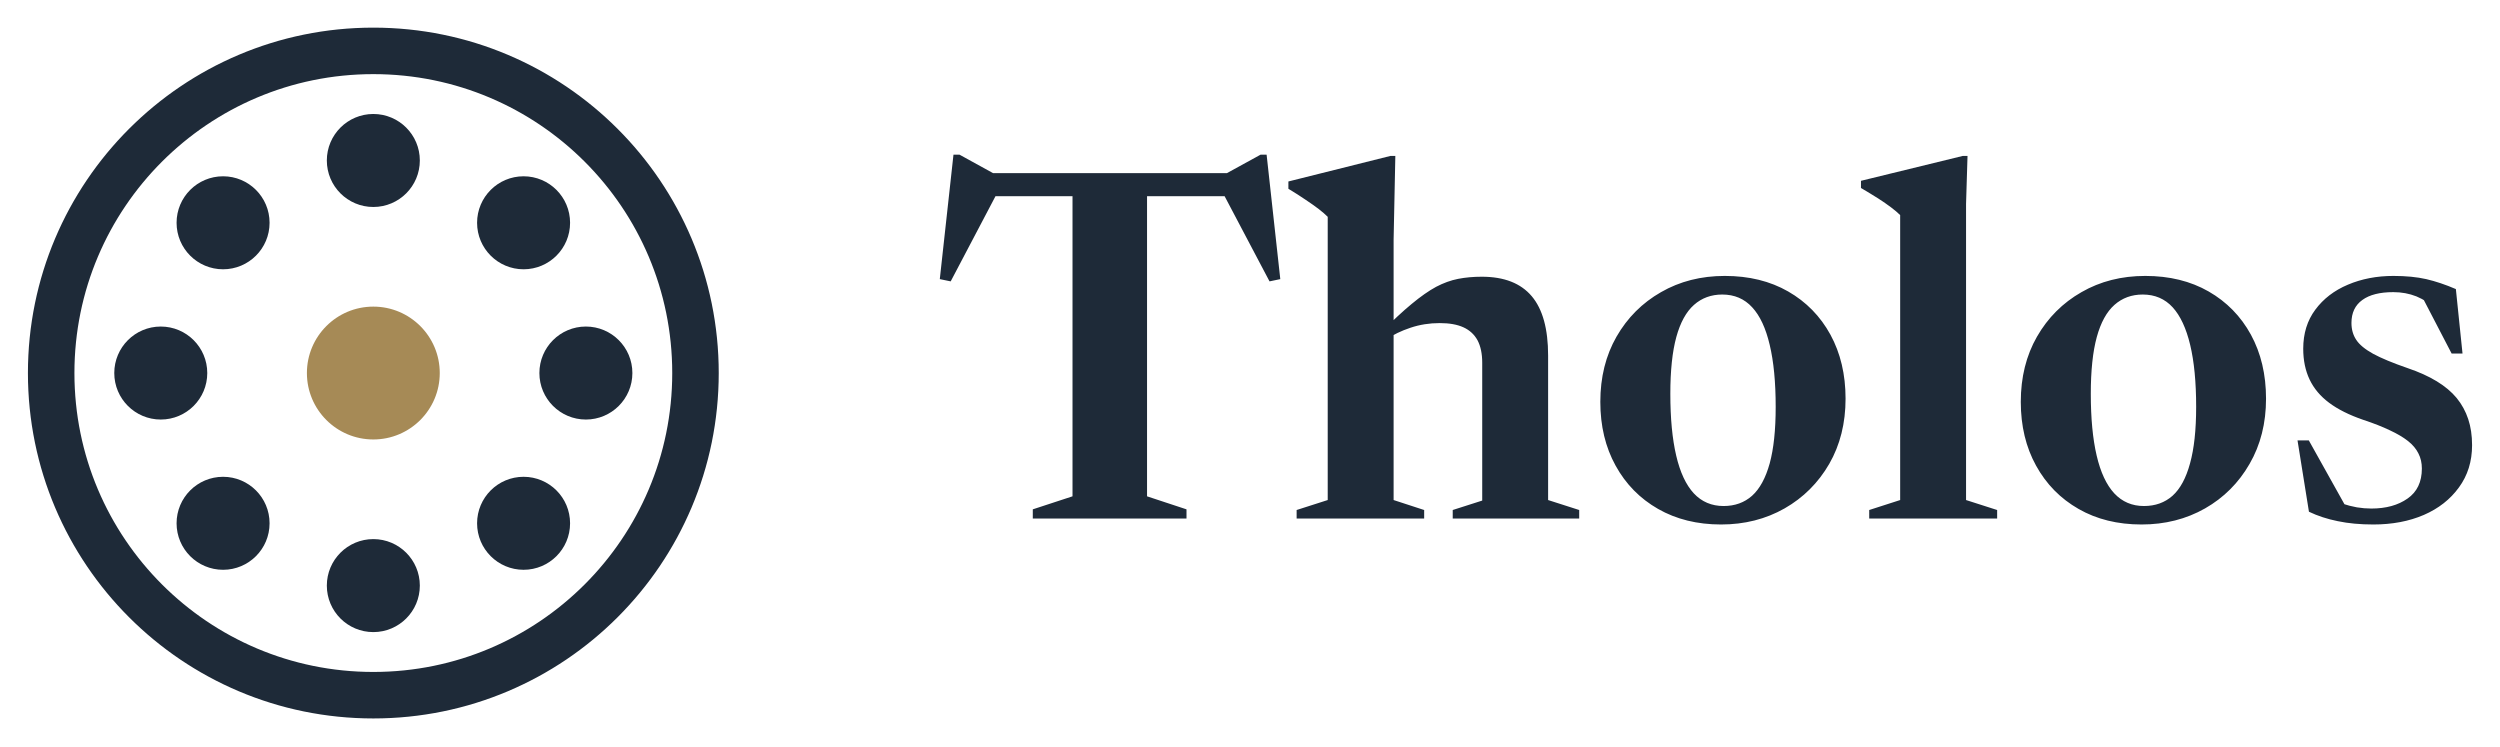
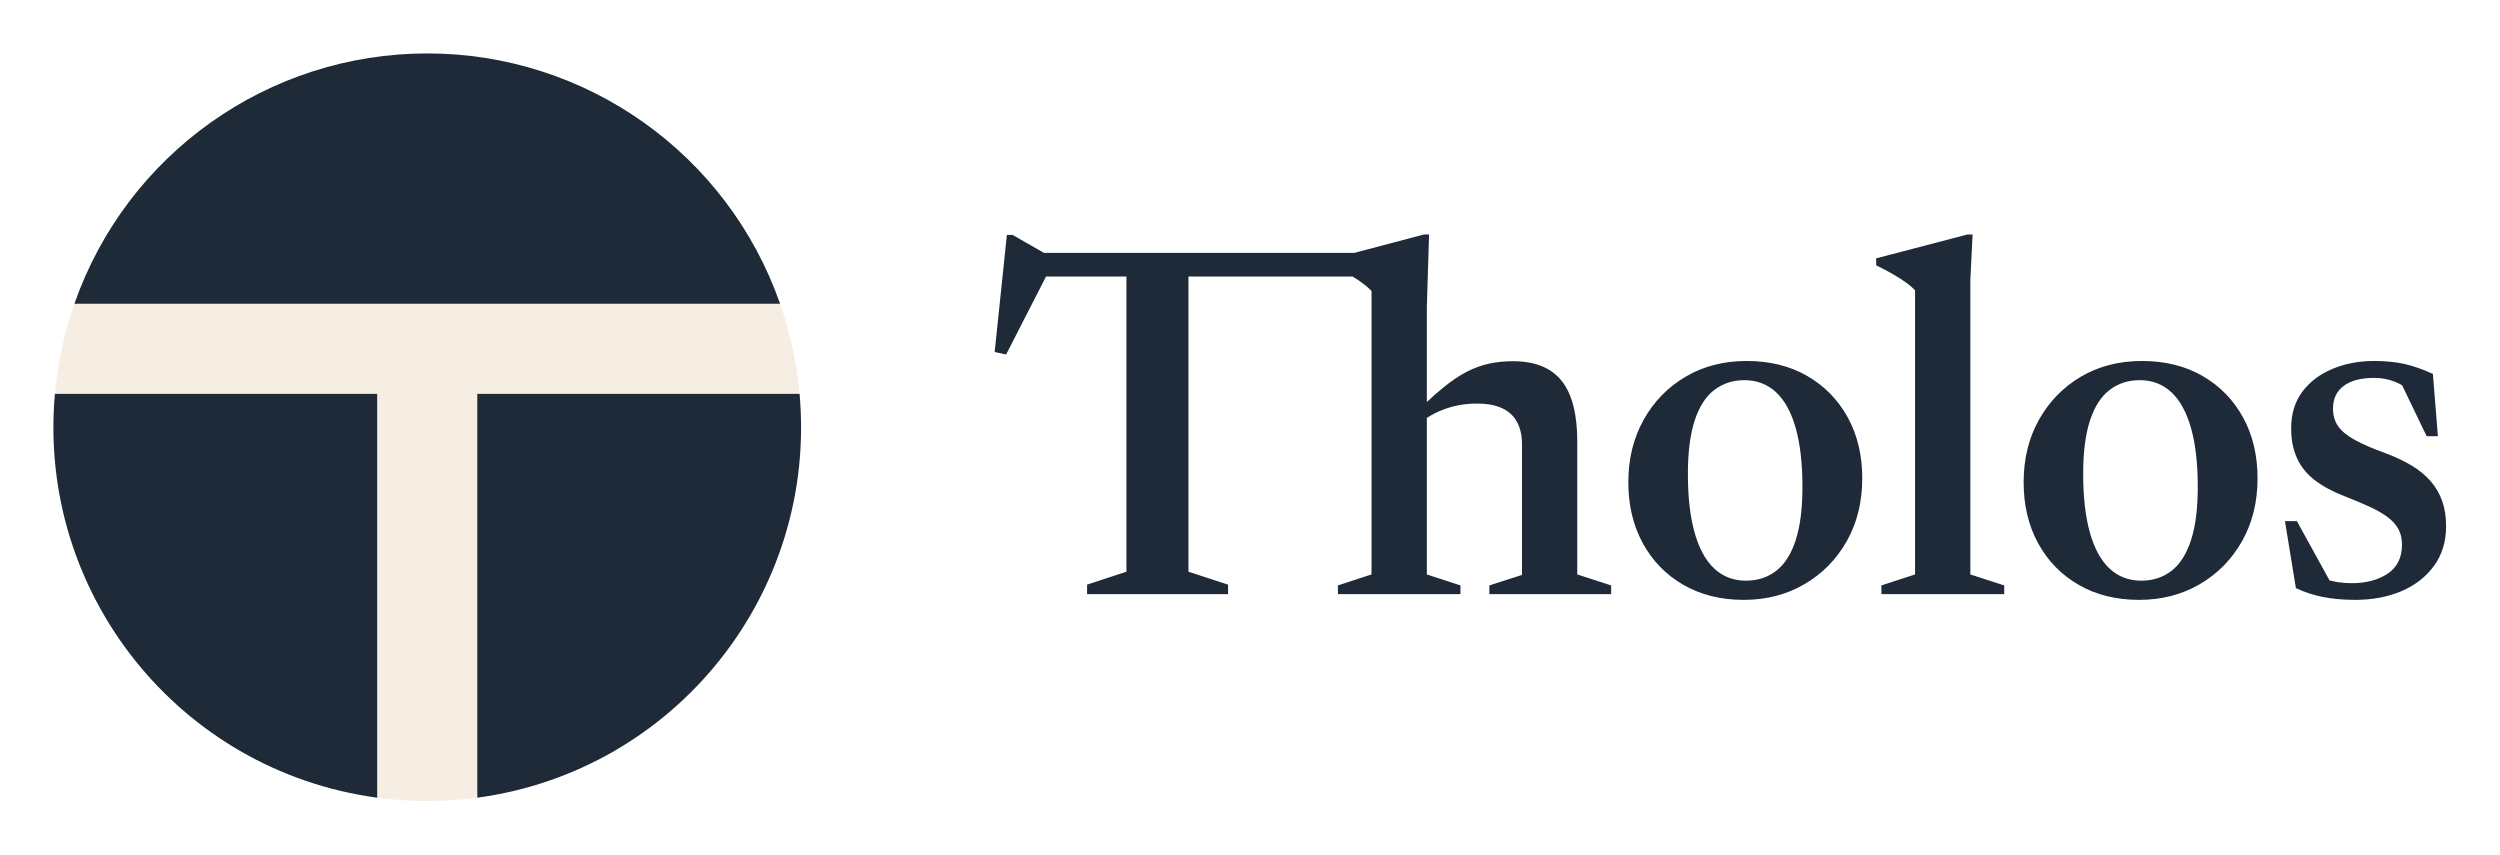
- <svg xmlns="http://www.w3.org/2000/svg" viewBox="3.92 3.92 188.14 56.16" width="752.6" height="224.6" role="img" aria-label="Tholos">
-   <circle cx="32" cy="32" r="24.25" fill="none" stroke-width="3.5" stroke="#1E2A38" />
-   <circle cx="32" cy="16" r="3.5" fill="#1E2A38" />
-   <circle cx="43.31" cy="20.69" r="3.5" fill="#1E2A38" />
-   <circle cx="48" cy="32" r="3.5" fill="#1E2A38" />
-   <circle cx="43.31" cy="43.31" r="3.5" fill="#1E2A38" />
-   <circle cx="32" cy="48" r="3.5" fill="#1E2A38" />
-   <circle cx="20.69" cy="43.31" r="3.5" fill="#1E2A38" />
-   <circle cx="16" cy="32" r="3.5" fill="#1E2A38" />
-   <circle cx="20.69" cy="20.69" r="3.5" fill="#1E2A38" />
-   <circle cx="32" cy="32" r="5" fill="#A68A56" />
-   <path d="M84.63 17.83H90.24V41.28L93.21 42.26V42.95H81.64V42.26L84.63 41.28ZM97.83 18.69H76.88L79.11 18.16L75.46 25.1L74.64 24.93L75.67 15.56H76.12L79.39 17.36L77.33 16.95H97.39L95.51 17.36L98.79 15.56H99.24L100.27 24.93L99.46 25.1L95.8 18.16ZM113.25 42.31 115.47 41.6V31.22Q115.47 30.21 115.12 29.54Q114.76 28.88 114.06 28.56Q113.36 28.24 112.27 28.24Q111.11 28.24 110.07 28.59Q109.02 28.94 108.27 29.46L107.86 28.94Q109.17 27.61 110.17 26.79Q111.17 25.96 112 25.51Q112.84 25.07 113.66 24.91Q114.48 24.75 115.44 24.75Q117.96 24.75 119.2 26.22Q120.43 27.68 120.43 30.68V41.56L122.77 42.31V42.95H113.25ZM111.1 42.95H101.5V42.31L103.84 41.56V20.24Q103.58 19.98 103.17 19.66Q102.75 19.34 102.18 18.96Q101.61 18.57 100.88 18.13V17.58L108.55 15.66H108.93L108.8 21.96V41.56L111.1 42.31ZM133.64 42.01Q134.91 42.01 135.78 41.24Q136.65 40.46 137.11 38.8Q137.56 37.15 137.56 34.55Q137.56 31.76 137.11 29.88Q136.67 28 135.79 27.05Q134.91 26.09 133.54 26.09Q132.29 26.09 131.41 26.87Q130.53 27.65 130.08 29.29Q129.63 30.94 129.63 33.56Q129.63 36.33 130.07 38.21Q130.51 40.1 131.4 41.06Q132.29 42.01 133.64 42.01ZM133.45 43.4Q130.76 43.4 128.71 42.23Q126.66 41.06 125.51 38.97Q124.36 36.89 124.36 34.17Q124.36 31.39 125.58 29.26Q126.81 27.12 128.93 25.91Q131.05 24.69 133.73 24.69Q136.46 24.69 138.5 25.86Q140.54 27.03 141.68 29.11Q142.82 31.2 142.82 33.93Q142.82 36.7 141.59 38.84Q140.35 40.98 138.23 42.19Q136.1 43.4 133.45 43.4ZM151.89 41.56 154.23 42.31V42.95H144.6V42.31L146.93 41.56V20.11Q146.67 19.85 146.26 19.54Q145.85 19.23 145.28 18.86Q144.71 18.5 143.98 18.07V17.53L151.63 15.66H152L151.89 19.27ZM165.28 42.01Q166.56 42.01 167.43 41.24Q168.3 40.46 168.75 38.8Q169.21 37.15 169.21 34.55Q169.21 31.76 168.76 29.88Q168.31 28 167.44 27.05Q166.56 26.09 165.19 26.09Q163.94 26.09 163.06 26.87Q162.18 27.65 161.73 29.29Q161.28 30.94 161.28 33.56Q161.28 36.33 161.72 38.21Q162.16 40.1 163.05 41.06Q163.94 42.01 165.28 42.01ZM165.1 43.4Q162.4 43.4 160.36 42.23Q158.31 41.06 157.16 38.97Q156.01 36.89 156.01 34.17Q156.01 31.39 157.23 29.26Q158.46 27.12 160.58 25.91Q162.7 24.69 165.38 24.69Q168.11 24.69 170.15 25.86Q172.19 27.03 173.33 29.11Q174.47 31.2 174.47 33.93Q174.47 36.7 173.23 38.84Q172 40.98 169.88 42.19Q167.75 43.4 165.1 43.4ZM184.06 24.69Q185.47 24.69 186.53 24.93Q187.6 25.18 188.76 25.68L189.26 30.53H188.44L185.93 25.7L187.47 27.31Q186.59 26.56 185.79 26.23Q184.98 25.91 184.05 25.91Q182.53 25.91 181.72 26.5Q180.9 27.09 180.9 28.23Q180.9 28.96 181.26 29.5Q181.61 30.04 182.53 30.55Q183.45 31.05 185.13 31.63Q186.4 32.06 187.32 32.62Q188.24 33.18 188.82 33.88Q189.4 34.59 189.69 35.47Q189.98 36.34 189.98 37.43Q189.98 39.26 188.99 40.61Q188.01 41.96 186.35 42.68Q184.68 43.4 182.55 43.4Q181.05 43.4 179.87 43.15Q178.68 42.91 177.7 42.44L176.84 37.07H177.69L180.75 42.55L179.05 41.3Q179.63 41.62 180.19 41.82Q180.75 42.01 181.31 42.11Q181.86 42.2 182.4 42.2Q184.05 42.2 185.12 41.45Q186.2 40.7 186.2 39.19Q186.2 38.55 185.94 38.05Q185.69 37.54 185.16 37.12Q184.63 36.7 183.79 36.31Q182.96 35.91 181.78 35.52Q180.21 34.98 179.22 34.24Q178.23 33.5 177.75 32.49Q177.27 31.48 177.27 30.17Q177.27 28.45 178.18 27.23Q179.09 26 180.63 25.35Q182.18 24.69 184.06 24.69Z" fill="#1E2A38" />
+ <svg xmlns="http://www.w3.org/2000/svg" viewBox="0 0 749 256" width="749" height="256" role="img" aria-labelledby="title">
+   <g id="symbol">
+     <path fill="#F6EEE3" d="M22.64 90H233.36A112 112 0 0 1 239.64 119H144V238.85A112 112 0 0 1 112 238.85V119H16.36A112 112 0 0 1 22.64 90Z" />
+     <path fill="#1E2A38" d="M22.29 91A112 112 0 0 1 233.71 91ZM113 118H16.45A112 112 0 0 0 113 238.99ZM143 118V238.99A112 112 0 0 0 239.55 118Z" />
+   </g>
+   <g id="wordmark">
+     <path fill="#1E2A38" d="M446.21 175.39V178H482.7V175.39L472.55 172.1V132.25Q472.55 119.94 467.85 114.08Q463.15 108.22 453.3 108.22Q449.57 108.22 446.21 108.93Q442.85 109.64 439.49 111.36Q436.13 113.07 432.29 116.21Q430.05 118.03 427.48 120.44V92.03L428.15 70.24H426.66L405.76 75.76H312.78L303.37 70.39H301.66L298 105.46L301.43 106.21L313.39 82.85H337.48V171.28L325.69 175.16V178H367.93V175.16L356.06 171.28V82.85H405.27Q406.97 83.91 408.26 84.87Q409.87 86.06 410.91 87.18V172.1L400.84 175.39V178H437.55V175.39L427.48 172.1V125.22Q429.68 123.72 432.85 122.55Q437.33 120.91 442.48 120.91Q447.03 120.91 450.01 122.29Q453 123.67 454.49 126.4Q455.99 129.12 455.99 133.15V172.25ZM522.4 179.72Q532.55 179.72 540.57 175.05Q548.6 170.39 553.26 162.18Q557.93 153.97 557.93 143.3Q557.93 132.93 553.56 125.01Q549.19 117.1 541.43 112.63Q533.67 108.15 523.3 108.15Q513.07 108.15 505.09 112.81Q497.1 117.48 492.48 125.69Q487.85 133.9 487.85 144.49Q487.85 154.87 492.22 162.81Q496.58 170.76 504.38 175.24Q512.18 179.72 522.4 179.72ZM640.84 179.72Q650.99 179.72 659.01 175.05Q667.03 170.39 671.69 162.18Q676.36 153.97 676.36 143.3Q676.36 132.93 671.99 125.01Q667.63 117.1 659.87 112.63Q652.1 108.15 641.73 108.15Q631.51 108.15 623.52 112.81Q615.54 117.48 610.91 125.69Q606.28 133.9 606.28 144.49Q606.28 154.87 610.65 162.81Q615.01 170.76 622.81 175.24Q630.61 179.72 640.84 179.72ZM590.31 172.1V84.04L590.99 70.24H589.49L562.1 77.4V79.49Q565.01 80.91 567.25 82.22Q569.49 83.52 571.1 84.68Q572.7 85.84 573.75 86.96V172.1L563.67 175.39V178H600.46V175.39ZM523.07 173.97Q517.48 173.97 513.6 170.35Q509.72 166.73 507.7 159.57Q505.69 152.4 505.69 141.96Q505.69 132.18 507.74 125.95Q509.79 119.72 513.63 116.81Q517.48 113.9 522.63 113.9Q528.22 113.9 532.1 117.51Q535.99 121.13 538 128.26Q540.01 135.39 540.01 145.91Q540.01 155.69 537.96 161.92Q535.91 168.15 532.1 171.06Q528.3 173.97 523.07 173.97ZM641.51 173.97Q635.91 173.97 632.03 170.35Q628.15 166.73 626.13 159.57Q624.12 152.4 624.12 141.96Q624.12 132.18 626.17 125.95Q628.22 119.72 632.07 116.81Q635.91 113.9 641.06 113.9Q646.66 113.9 650.54 117.51Q654.42 121.13 656.43 128.26Q658.45 135.39 658.45 145.91Q658.45 155.69 656.4 161.92Q654.34 168.15 650.54 171.06Q646.73 173.97 641.51 173.97ZM711.21 108.15Q704.42 108.15 698.75 110.54Q693.07 112.93 689.75 117.4Q686.43 121.88 686.43 128.3Q686.43 133.45 688.19 137.29Q689.94 141.13 693.56 143.9Q697.18 146.66 702.63 148.75Q706.66 150.31 709.83 151.77Q713 153.22 715.2 154.83Q717.4 156.43 718.52 158.45Q719.64 160.46 719.64 163.15Q719.64 168.97 715.39 171.84Q711.13 174.72 704.49 174.72Q702.48 174.72 700.46 174.42Q699.22 174.23 697.93 173.89L688.15 156.13H684.57L687.85 176.21Q691.66 178 695.99 178.86Q700.31 179.72 705.61 179.72Q713.37 179.72 719.49 177.1Q725.61 174.49 729.23 169.53Q732.85 164.57 732.85 157.63Q732.85 153.37 731.66 150.05Q730.46 146.73 728.19 144.12Q725.91 141.51 722.55 139.49Q719.19 137.48 714.87 135.84Q709.04 133.75 705.57 131.84Q702.1 129.94 700.54 127.74Q698.97 125.54 698.97 122.4Q698.97 118 702.18 115.61Q705.39 113.22 711.28 113.22Q714.72 113.22 717.63 114.42Q718.63 114.83 719.67 115.42L727.03 130.69H730.39L728.9 112.03Q724.34 109.94 720.39 109.04Q716.43 108.15 711.21 108.15Z" />
+   </g>
</svg>
